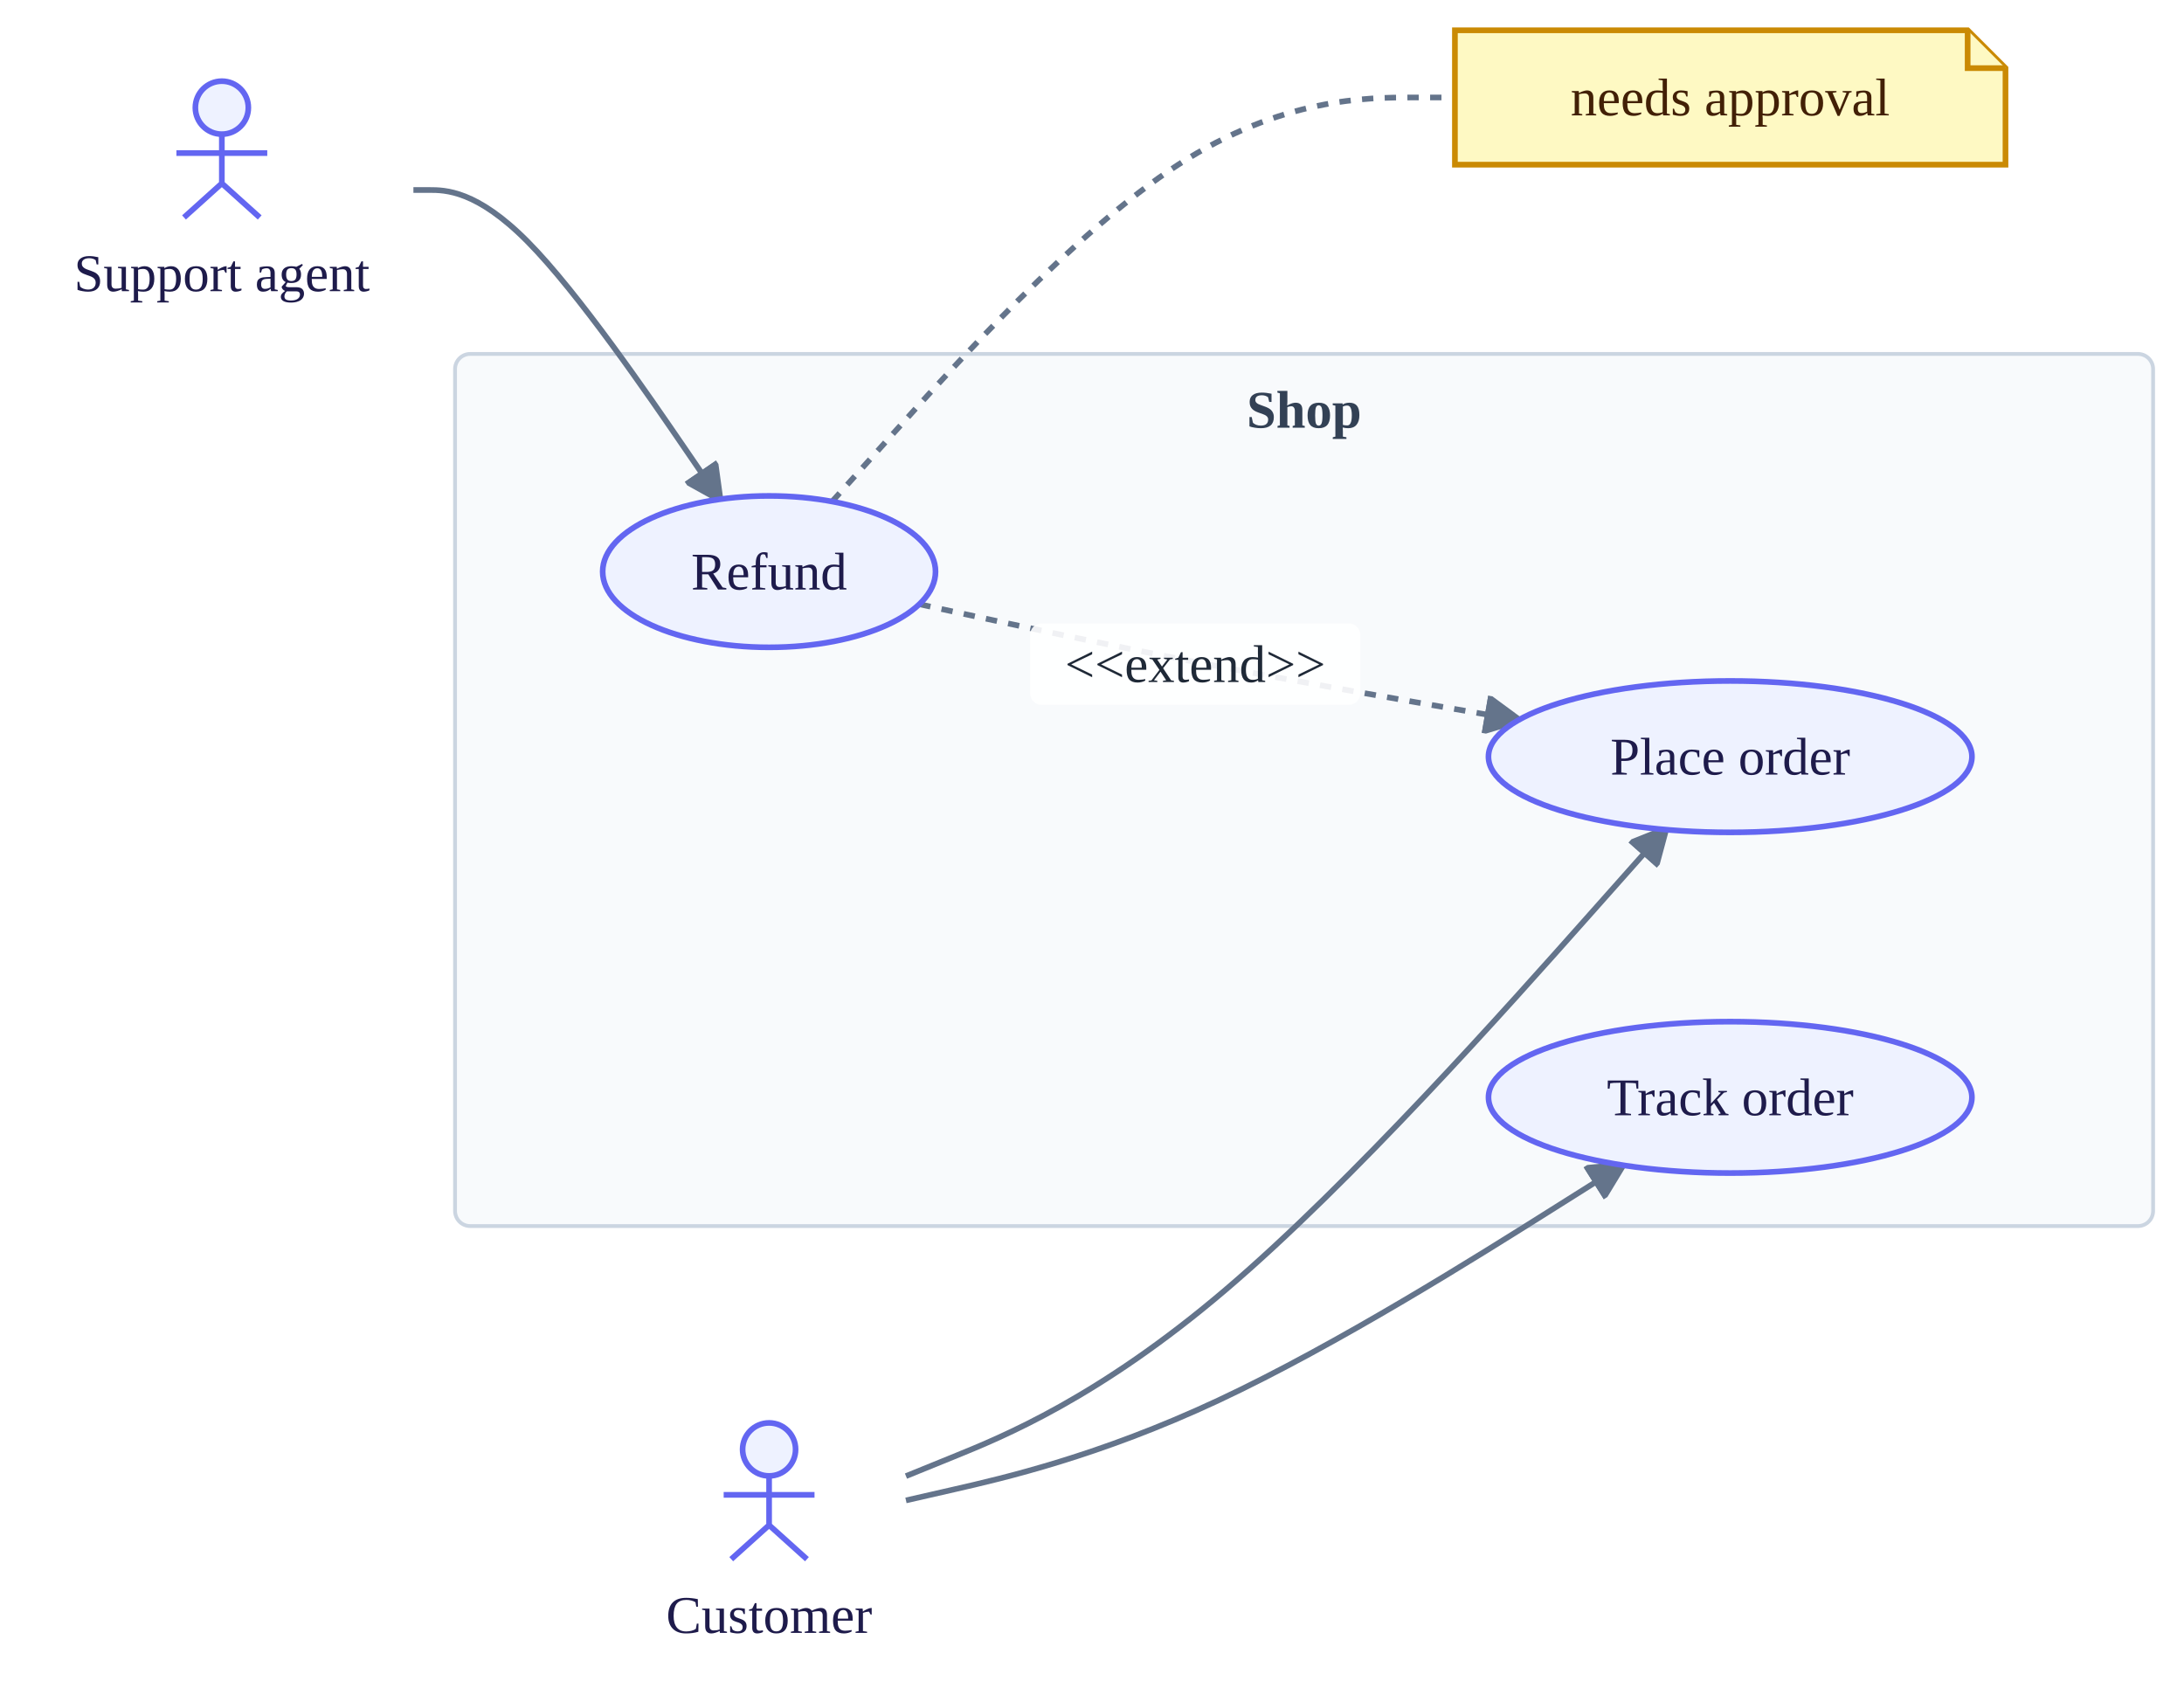
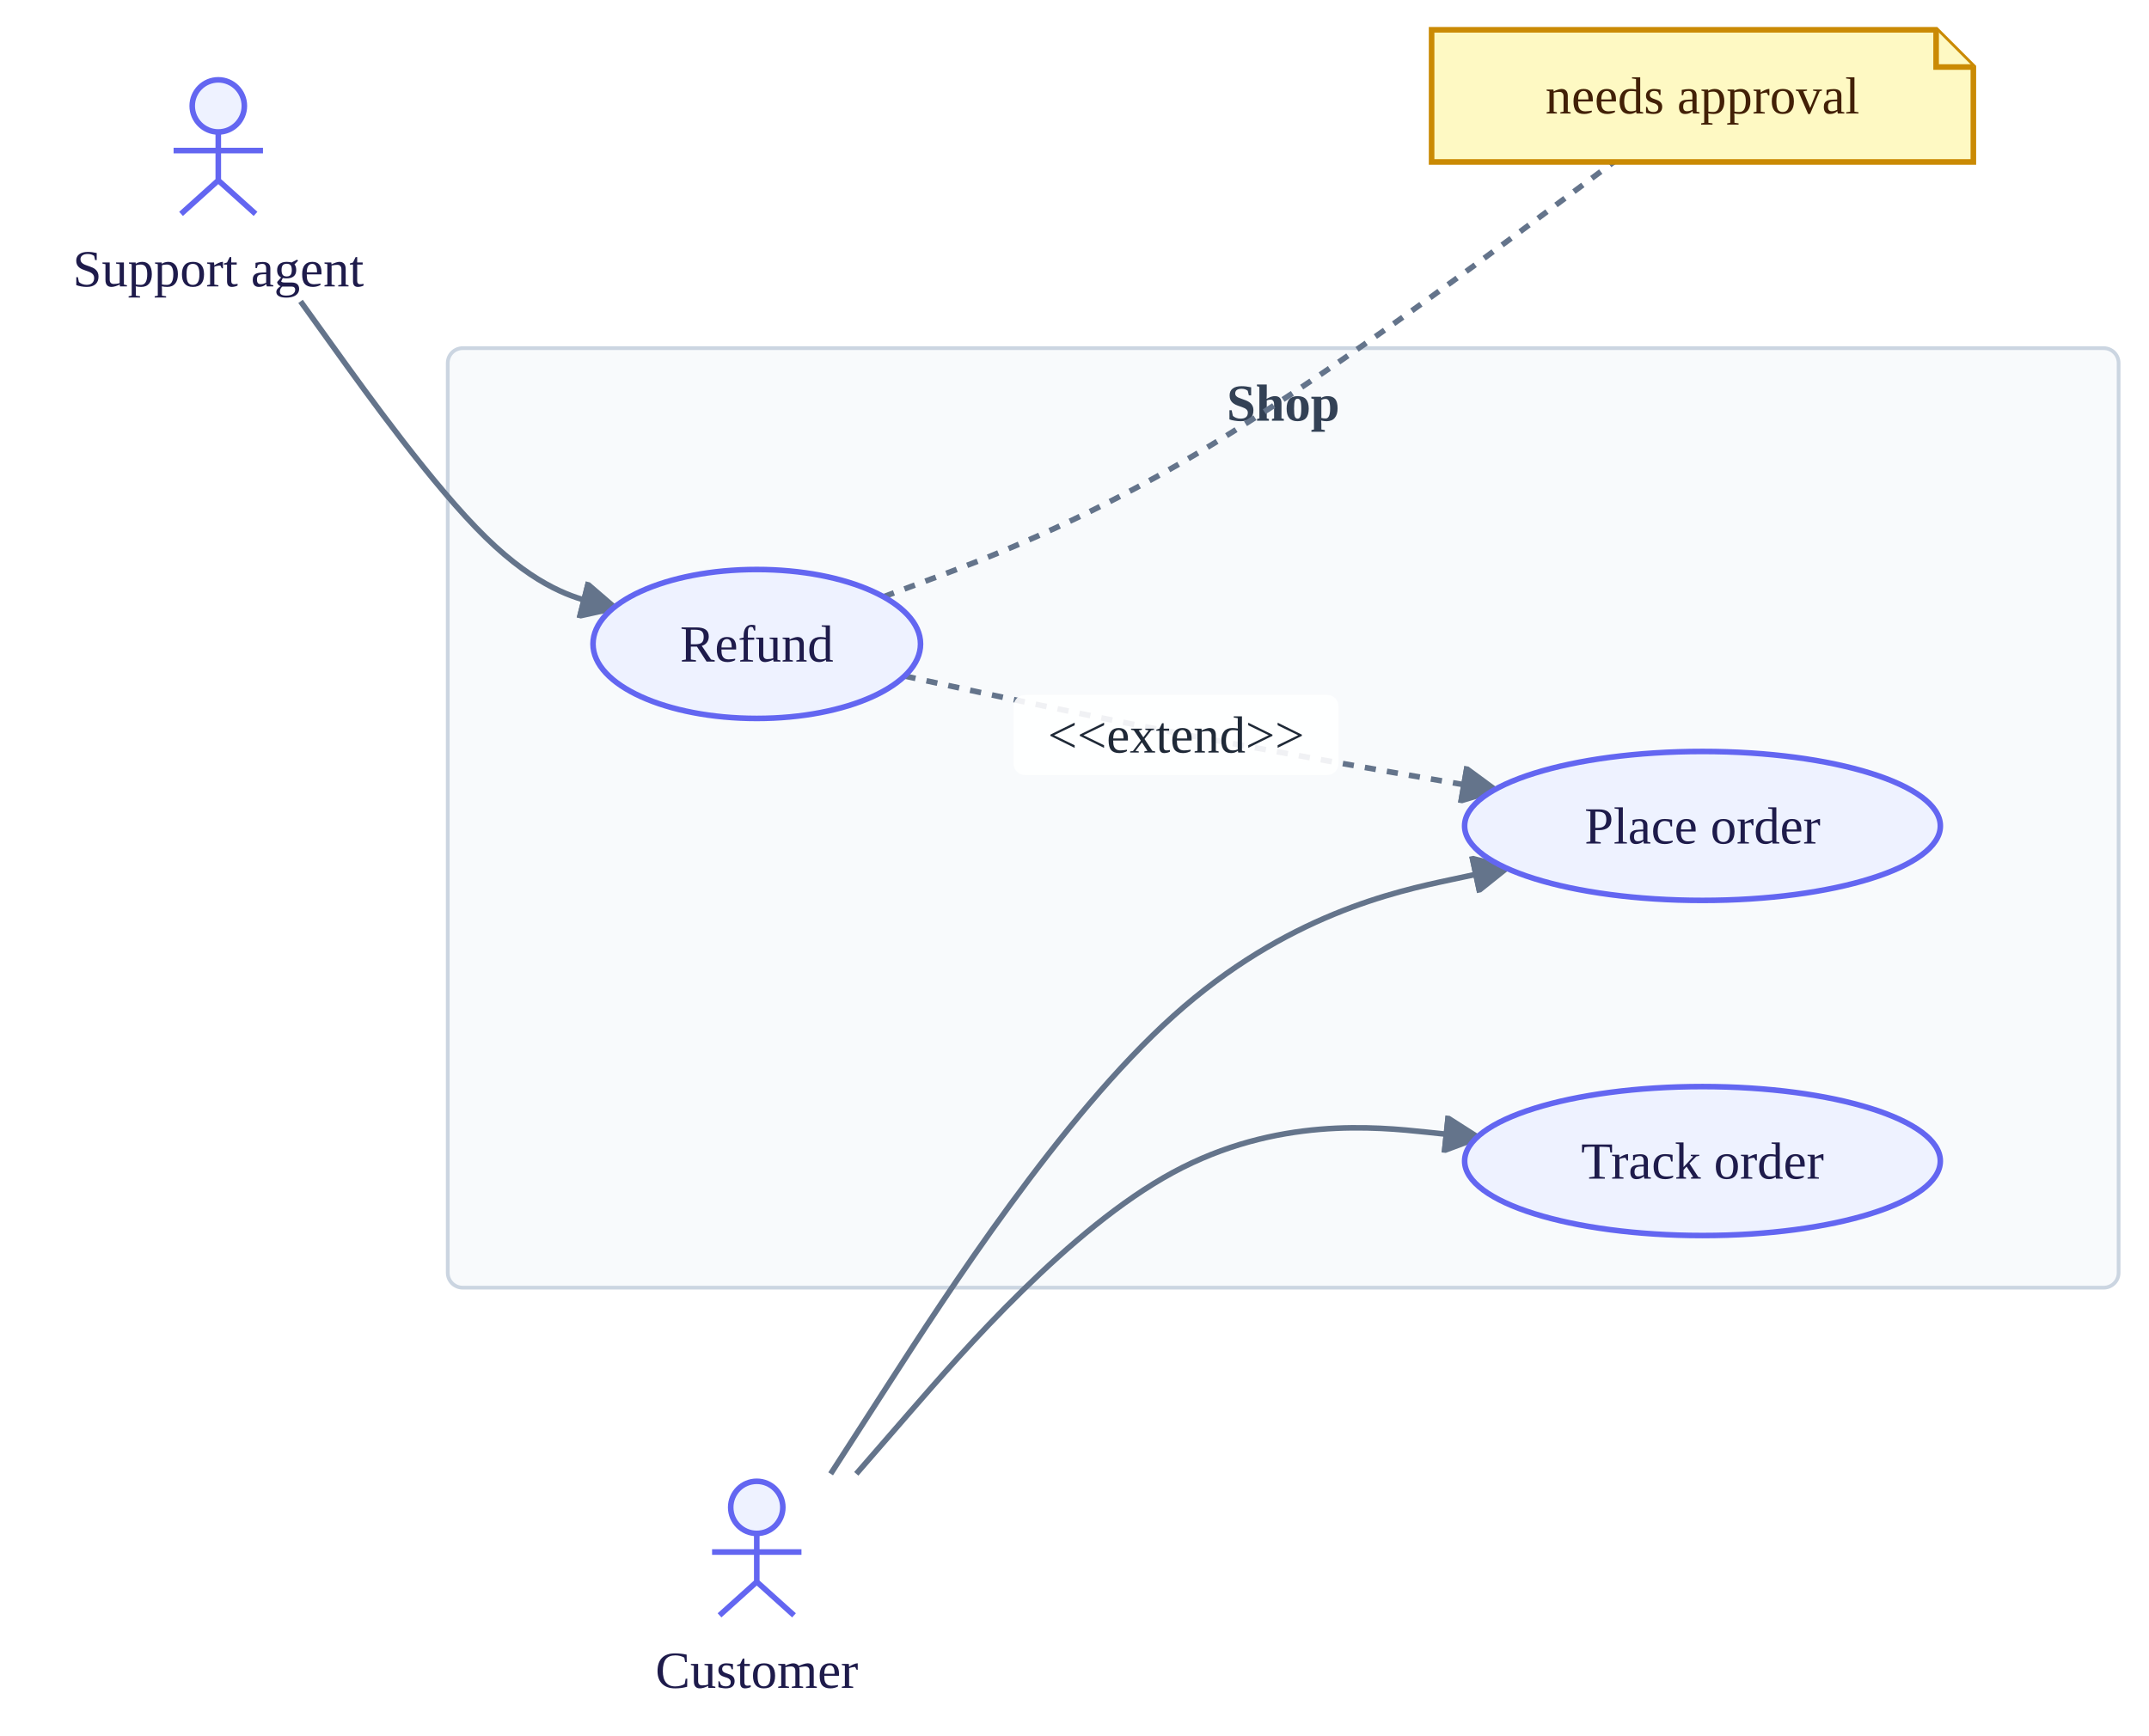
- <svg xmlns="http://www.w3.org/2000/svg" id="dg-1xelv8z" class="dg dg-flowchart" width="577" height="444" viewBox="0 0 577 444" role="img" aria-labelledby="dg-1xelv8z-title" style="max-width:100%;height:auto">
+ <svg xmlns="http://www.w3.org/2000/svg" id="dg-1xelv8z" class="dg dg-flowchart" width="577" height="466" viewBox="0 0 577 466" role="img" aria-labelledby="dg-1xelv8z-title" style="max-width:100%;height:auto">
  <style>#dg-1xelv8z{font-family:var(--dg-font-family, ui-sans-serif, system-ui, -apple-system, "Segoe UI", Roboto, "Helvetica Neue", Arial, sans-serif);font-size:14px;color:var(--dg-text, #1f2937)}#dg-1xelv8z text{fill:var(--dg-text, #1f2937)}#dg-1xelv8z .dg-label{fill:var(--dg-node-text, #1e1b4b)}#dg-1xelv8z .dg-node .dg-shape{fill:var(--dg-node-fill, #eef2ff);stroke:var(--dg-node-stroke, #6366f1);stroke-width:1.5px}#dg-1xelv8z .dg-cluster-box{fill:var(--dg-cluster-fill, #f8fafc);stroke:var(--dg-cluster-stroke, #cbd5e1);stroke-width:1px}#dg-1xelv8z .dg-cluster-label{fill:var(--dg-cluster-text, #334155);font-weight:600}#dg-1xelv8z .dg-edge{fill:none;stroke:var(--dg-line, #64748b);stroke-width:1.5px}#dg-1xelv8z .dg-edge-thick{stroke-width:3.5px}#dg-1xelv8z .dg-edge-dotted{stroke-dasharray:3 3}#dg-1xelv8z .dg-marker{fill:var(--dg-line, #64748b);stroke:var(--dg-line, #64748b)}#dg-1xelv8z .dg-edge-label-box{fill:var(--dg-edge-label-fill, #ffffff);opacity:0.9}#dg-1xelv8z .dg-edge-label{fill:var(--dg-text, #1f2937)}#dg-1xelv8z .dg-muted{fill:var(--dg-text-muted, #6b7280)}#dg-1xelv8z a{cursor:pointer}#dg-1xelv8z .dg-edge-label-group text{fill:var(--dg-text, #1f2937)}#dg-1xelv8z .dg-node-note .dg-shape{fill:var(--dg-note-fill, #fef9c3);stroke:var(--dg-note-stroke, #ca8a04)}#dg-1xelv8z .dg-node-note .dg-label{fill:var(--dg-note-text, #422006)}#dg-1xelv8z .dg-shape-line{fill:none}</style>
  <defs>
    <marker id="dg-1xelv8z-m-arrow" markerUnits="userSpaceOnUse" orient="auto" viewBox="0 0 10 10" refX="9" refY="5" markerWidth="10" markerHeight="10">
      <path class="dg-marker" d="M0,0 L10,5 L0,10 z" stroke-width="1" />
    </marker>
    <marker id="dg-1xelv8z-m-arrow-start" markerUnits="userSpaceOnUse" orient="auto" viewBox="0 0 10 10" refX="1" refY="5" markerWidth="10" markerHeight="10">
      <path class="dg-marker" d="M0,0 L10,5 L0,10 z" transform="translate(10,0) scale(-1,1)" stroke-width="1" />
    </marker>
  </defs>
  <g transform="translate(8,8)">
    <g class="dg-clusters">
      <g class="dg-cluster" data-id="Shop">
-         <rect class="dg-cluster-box" x="112.22" y="85.5" width="448.62" height="230.38" rx="4" />
+         <rect class="dg-cluster-box" x="112.22" y="85.5" width="448.62" height="252.31" rx="4" />
        <text class="dg-cluster-label" text-anchor="middle" dominant-baseline="central">
          <tspan x="336.53" y="100.25" dominant-baseline="central">Shop</tspan>
        </text>
      </g>
    </g>
    <g class="dg-edges">
-       <path class="dg-edge" d="M231.35,381.93 L244.09,376.75 C256.83,371.58 282.3,361.23 315.74,332.76 C349.18,304.3 390.58,257.72 411.28,234.43 L431.98,211.14" marker-end="url(#dg-1xelv8z-m-arrow)" data-from="Customer" data-to="PO" />
-       <path class="dg-edge" d="M231.35,388.35 L244.09,385.44 C256.83,382.53 282.3,376.7 313.85,361.94 C345.4,347.18 383.04,323.48 401.85,311.63 L420.67,299.78" marker-end="url(#dg-1xelv8z-m-arrow)" data-from="Customer" data-to="Track order" />
-       <path class="dg-edge" d="M101.22,42.19 L105.39,42.19 C109.56,42.19 117.89,42.19 131.38,55.81 C144.86,69.43 163.49,96.66 172.81,110.28 L182.13,123.9" marker-end="url(#dg-1xelv8z-m-arrow)" data-from="Agent" data-to="R" />
-       <path class="dg-edge dg-edge-dotted" d="M234.88,151.61 L247.03,154.25 C259.17,156.89 283.47,162.16 309.86,167.26 C336.25,172.36 364.72,177.28 378.96,179.75 L393.2,182.21" marker-end="url(#dg-1xelv8z-m-arrow)" data-from="R" data-to="PO" />
-       <path class="dg-edge dg-edge-dotted" d="M211.83,124.49 L227.82,106.7 C243.81,88.91 275.79,53.33 303.22,35.54 C330.64,17.75 353.51,17.75 364.94,17.75 L376.38,17.75" data-from="R" data-to="note-1" />
+       <path class="dg-edge" d="M215.03,387.81 L230.48,363.84 C245.94,339.88 276.86,291.94 307.08,264.82 C337.3,237.69 366.82,231.39 381.58,228.24 L396.34,225.08" marker-end="url(#dg-1xelv8z-m-arrow)" data-from="Customer" data-to="PO" />
+       <path class="dg-edge" d="M221.91,387.81 L236.22,371.34 C250.53,354.88 279.15,321.94 306.92,306.88 C334.7,291.82 361.62,294.64 375.09,296.05 L388.55,297.47" marker-end="url(#dg-1xelv8z-m-arrow)" data-from="Customer" data-to="Track order" />
+       <path class="dg-edge" d="M72.7,72.94 L81.62,85.35 C90.54,97.77 108.38,122.6 122.4,136.31 C136.42,150.02 146.61,152.61 151.7,153.9 L156.8,155.19" marker-end="url(#dg-1xelv8z-m-arrow)" data-from="Agent" data-to="R" />
+       <path class="dg-edge dg-edge-dotted" d="M234.88,173.55 L247.03,176.19 C259.17,178.83 283.47,184.1 309.86,189.2 C336.25,194.3 364.72,199.22 378.96,201.68 L393.2,204.14" marker-end="url(#dg-1xelv8z-m-arrow)" data-from="R" data-to="PO" />
+       <path class="dg-edge dg-edge-dotted" d="M229.21,152.27 L242.3,147.39 C255.4,142.51 281.58,132.76 314.26,113.29 C346.94,93.83 386.11,64.67 405.69,50.08 L425.27,35.5" data-from="R" data-to="note-1" />
    </g>
    <g class="dg-edge-labels">
      <g class="dg-edge-label-group">
-         <rect class="dg-edge-label-box" x="264.16" y="156.69" width="87.22" height="21.5" rx="3" />
+         <rect class="dg-edge-label-box" x="264.16" y="178.63" width="87.22" height="21.5" rx="3" />
        <text class="dg-edge-label" text-anchor="middle" dominant-baseline="central">
-           <tspan x="307.77" y="167.44" dominant-baseline="central">&lt;&lt;extend&gt;&gt;</tspan>
+           <tspan x="307.77" y="189.38" dominant-baseline="central">&lt;&lt;extend&gt;&gt;</tspan>
        </text>
      </g>
    </g>
    <g class="dg-nodes">
      <g class="dg-node dg-node-figure" data-id="Customer">
        <g>
-           <circle class="dg-shape" cx="195.19" cy="374.88" r="7" />
-           <path class="dg-shape dg-shape-line" d="M195.19,381.88 L195.19,394.88 M183.19,386.88 L207.19,386.88 M195.19,394.88 L185.19,403.88 M195.19,394.88 L205.19,403.88" />
+           <circle class="dg-shape" cx="195.19" cy="396.81" r="7" />
+           <path class="dg-shape dg-shape-line" d="M195.19,403.81 L195.19,416.81 M183.19,408.81 L207.19,408.81 M195.19,416.81 L185.19,425.81 M195.19,416.81 L205.19,425.81" />
        </g>
        <text class="dg-label" text-anchor="middle" dominant-baseline="central">
-           <tspan x="195.19" y="418.63" dominant-baseline="central">Customer</tspan>
+           <tspan x="195.19" y="440.56" dominant-baseline="central">Customer</tspan>
        </text>
      </g>
      <g class="dg-node dg-node-figure" data-id="Agent">
        <g>
          <circle class="dg-shape" cx="50.61" cy="20.44" r="7" />
          <path class="dg-shape dg-shape-line" d="M50.61,27.44 L50.61,40.44 M38.61,32.44 L62.61,32.44 M50.61,40.44 L40.61,49.44 M50.61,40.44 L60.61,49.44" />
        </g>
        <text class="dg-label" text-anchor="middle" dominant-baseline="central">
          <tspan x="50.61" y="64.19" dominant-baseline="central">Support agent</tspan>
        </text>
      </g>
      <g class="dg-node" data-id="PO">
-         <ellipse class="dg-shape" cx="449.11" cy="191.88" rx="63.87" ry="20" />
+         <ellipse class="dg-shape" cx="449.11" cy="213.81" rx="63.87" ry="20" />
        <text class="dg-label" text-anchor="middle" dominant-baseline="central">
-           <tspan x="449.11" y="191.88" dominant-baseline="central">Place order</tspan>
+           <tspan x="449.11" y="213.81" dominant-baseline="central">Place order</tspan>
        </text>
      </g>
      <g class="dg-node" data-id="Track order">
-         <ellipse class="dg-shape" cx="449.11" cy="281.88" rx="63.86" ry="20" />
+         <ellipse class="dg-shape" cx="449.11" cy="303.81" rx="63.86" ry="20" />
        <text class="dg-label" text-anchor="middle" dominant-baseline="central">
-           <tspan x="449.11" y="281.88" dominant-baseline="central">Track order</tspan>
+           <tspan x="449.11" y="303.81" dominant-baseline="central">Track order</tspan>
        </text>
      </g>
      <g class="dg-node" data-id="R">
-         <ellipse class="dg-shape" cx="195.19" cy="143" rx="43.97" ry="20" />
+         <ellipse class="dg-shape" cx="195.19" cy="164.94" rx="43.97" ry="20" />
        <text class="dg-label" text-anchor="middle" dominant-baseline="central">
-           <tspan x="195.19" y="143" dominant-baseline="central">Refund</tspan>
+           <tspan x="195.19" y="164.94" dominant-baseline="central">Refund</tspan>
        </text>
      </g>
      <g class="dg-node dg-node-note" data-id="note-1">
        <g>
          <path class="dg-shape" d="M376.38,0 L511.84,0 L521.84,10 L521.84,35.5 L376.38,35.5 Z" />
          <path class="dg-shape dg-shape-line" d="M511.84,0 L511.84,10 L521.84,10" />
        </g>
        <text class="dg-label" text-anchor="middle" dominant-baseline="central">
          <tspan x="449.11" y="17.75" dominant-baseline="central">needs approval</tspan>
        </text>
      </g>
    </g>
  </g>
</svg>
